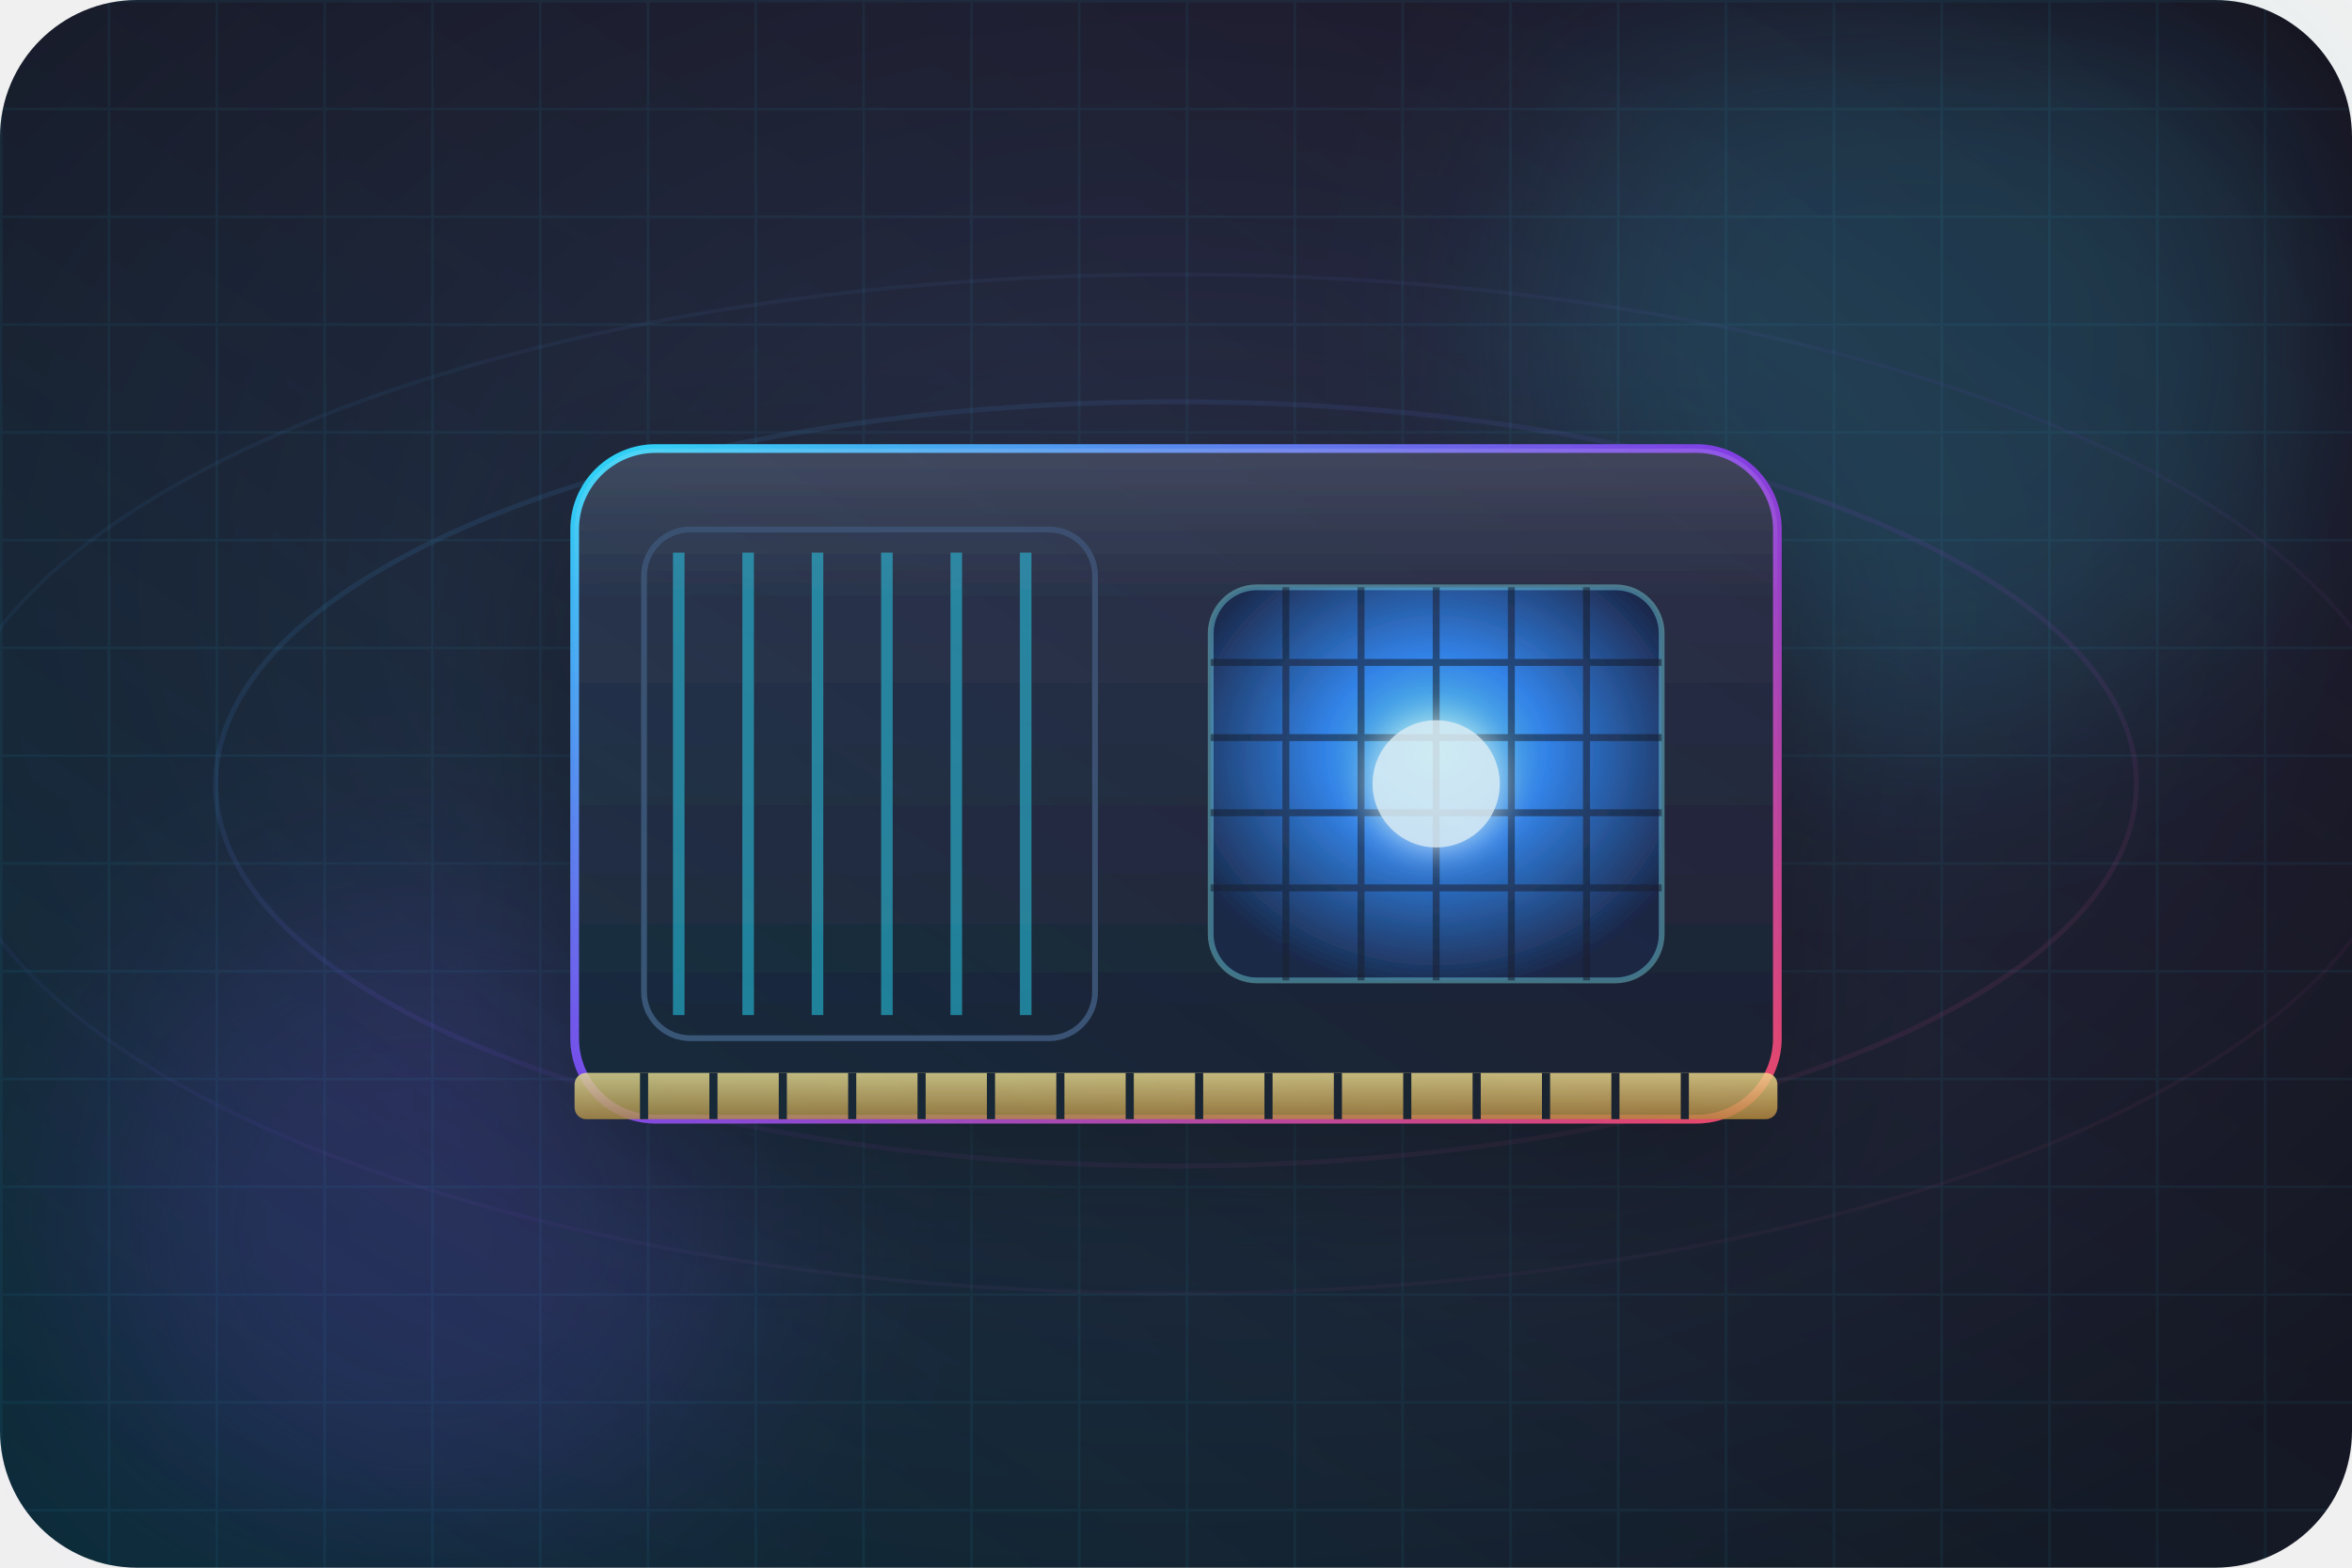
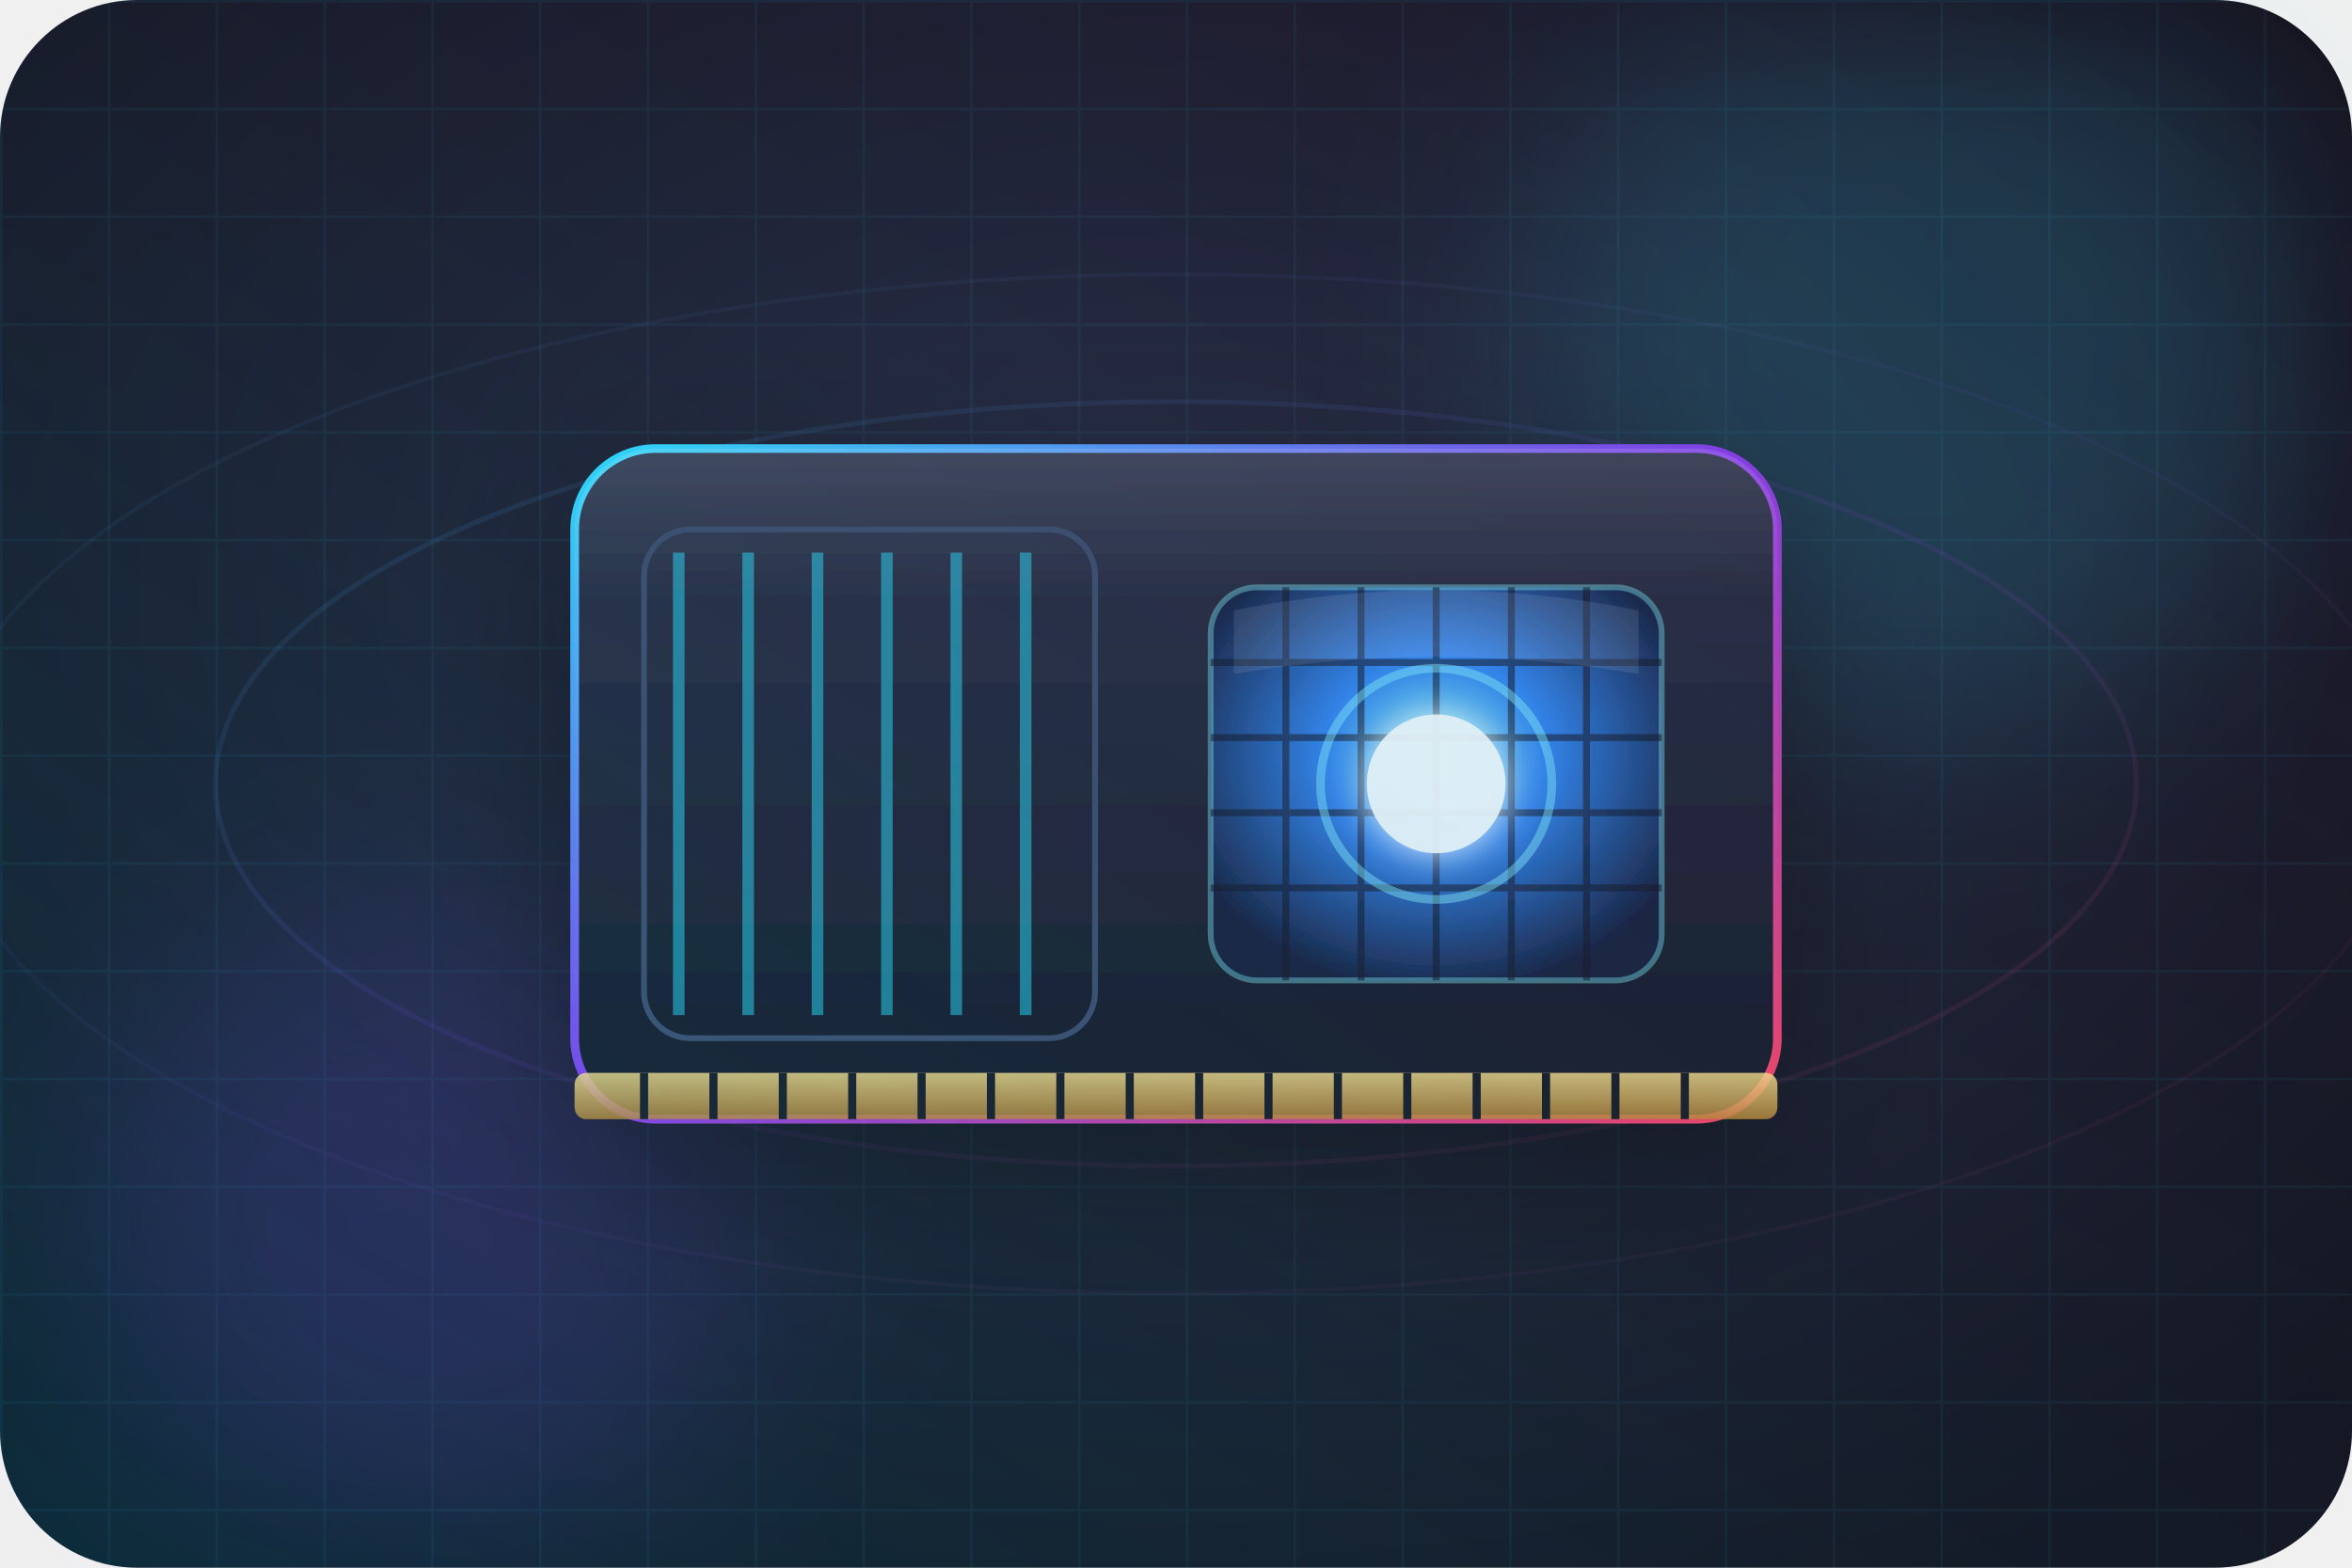
<svg xmlns="http://www.w3.org/2000/svg" viewBox="0 0 480 320" fill="none">
  <defs>
    <linearGradient id="brand" x1="0%" y1="0%" x2="100%" y2="100%">
      <stop offset="0%" stop-color="#22e0ff" />
      <stop offset="48%" stop-color="#7c3aed" />
      <stop offset="100%" stop-color="#f43f5e" />
    </linearGradient>
    <linearGradient id="brandSoft" x1="0%" y1="100%" x2="100%" y2="0%">
      <stop offset="0%" stop-color="#22e0ff" stop-opacity="0.16" />
      <stop offset="100%" stop-color="#f43f5e" stop-opacity="0.05" />
    </linearGradient>
    <radialGradient id="spot" cx="50%" cy="38%" r="70%">
      <stop offset="0%" stop-color="#1b2740" />
      <stop offset="100%" stop-color="#070b15" />
    </radialGradient>
    <linearGradient id="glass" x1="0%" y1="0%" x2="0%" y2="100%">
      <stop offset="0%" stop-color="#ffffff" stop-opacity="0.14" />
      <stop offset="22%" stop-color="#ffffff" stop-opacity="0.04" />
      <stop offset="100%" stop-color="#ffffff" stop-opacity="0" />
    </linearGradient>
    <linearGradient id="pcb" x1="0%" y1="0%" x2="0%" y2="100%">
      <stop offset="0%" stop-color="#16233c" />
      <stop offset="100%" stop-color="#0a1322" />
    </linearGradient>
    <radialGradient id="core" cx="50%" cy="42%" r="62%">
      <stop offset="0%" stop-color="#5eeaff" />
      <stop offset="40%" stop-color="#2a8cff" />
      <stop offset="100%" stop-color="#0b1b3a" />
    </radialGradient>
    <linearGradient id="gold" x1="0%" y1="0%" x2="0%" y2="100%">
      <stop offset="0%" stop-color="#fde68a" />
      <stop offset="100%" stop-color="#b8862f" />
    </linearGradient>
    <linearGradient id="emerald" x1="0%" y1="0%" x2="100%" y2="0%">
      <stop offset="0%" stop-color="#34d399" />
      <stop offset="100%" stop-color="#10b981" />
    </linearGradient>
    <filter id="glow" x="-60%" y="-60%" width="220%" height="220%">
      <feGaussianBlur stdDeviation="3.2" result="b" />
      <feMerge>
        <feMergeNode in="b" />
        <feMergeNode in="SourceGraphic" />
      </feMerge>
    </filter>
    <filter id="bloom" x="-120%" y="-120%" width="340%" height="340%">
      <feGaussianBlur stdDeviation="22" />
    </filter>
    <filter id="cardShadow" x="-30%" y="-30%" width="160%" height="160%">
      <feDropShadow dx="0" dy="10" stdDeviation="14" flood-color="#000000" flood-opacity="0.45" />
    </filter>
    <pattern id="grid" width="22" height="22" patternUnits="userSpaceOnUse">
      <path d="M22 0H0V22" fill="none" stroke="#22e0ff" stroke-opacity="0.06" stroke-width="1" />
    </pattern>
  </defs>
  <rect width="480" height="320" rx="28" fill="url(#spot)" />
  <rect width="480" height="320" rx="28" fill="url(#grid)" />
  <circle cx="392" cy="70" r="80" fill="#22e0ff" filter="url(#bloom)" opacity="0.16" />
  <circle cx="86" cy="250" r="66" fill="#7c3aed" filter="url(#bloom)" opacity="0.18" />
  <g opacity="0.5" stroke="url(#brand)" fill="none">
    <ellipse cx="240" cy="160" rx="196" ry="78" stroke-width="1" opacity="0.22" />
    <ellipse cx="240" cy="160" rx="252" ry="104" stroke-width="0.75" opacity="0.12" />
  </g>
  <g transform="translate(240,160) scale(1.18)" filter="url(#cardShadow)">
    <rect x="-104" y="-58" width="208" height="116" rx="14" fill="url(#pcb)" stroke="url(#brand)" stroke-width="1.5" />
    <rect x="-104" y="-58" width="208" height="116" rx="14" fill="url(#glass)" />
    <g stroke="#22e0ff" stroke-opacity="0.5" stroke-width="2">
      <path d="M-86,-40 V40 M-74,-40 V40 M-62,-40 V40 M-50,-40 V40 M-38,-40 V40 M-26,-40 V40" />
    </g>
    <rect x="-92" y="-44" width="78" height="88" rx="8" fill="none" stroke="#334a6b" stroke-width="1" />
    <rect x="6" y="-34" width="78" height="68" rx="8" fill="#0a1322" />
    <rect x="6" y="-34" width="78" height="68" rx="8" fill="url(#core)" opacity="0.92" />
    <rect x="6" y="-34" width="78" height="68" rx="8" fill="none" stroke="#7cf2ff" stroke-opacity="0.4" />
    <g stroke="#0a1322" stroke-opacity="0.55" stroke-width="1.2">
      <path d="M19,-34 V34 M32,-34 V34 M45,-34 V34 M58,-34 V34 M71,-34 V34 M6,-21 H84 M6,-8 H84 M6,5 H84 M6,18 H84" />
    </g>
-     <circle cx="45" cy="0" r="11" fill="#eafcff" opacity="0.85" filter="url(#glow)" />
+     <circle cx="45" cy="0" r="20" fill="none" stroke="#7cf2ff" stroke-opacity="0.45" stroke-width="1.5" />
+     <circle cx="45" cy="0" r="12" fill="#eafcff" opacity="0.95" filter="url(#glow)" />
+     <path d="M10,-30 Q45,-37 80,-30 L80,-19 Q45,-25 10,-19 Z" fill="#ffffff" opacity="0.10" />
    <rect x="-104" y="50" width="208" height="8" rx="2" fill="url(#gold)" opacity="0.8" />
    <g stroke="#0a1322" stroke-width="1.4">
      <path d="M-92,50 V58 M-80,50 V58 M-68,50 V58 M-56,50 V58 M-44,50 V58 M-32,50 V58 M-20,50 V58 M-8,50 V58 M4,50 V58 M16,50 V58 M28,50 V58 M40,50 V58 M52,50 V58 M64,50 V58 M76,50 V58 M88,50 V58" />
    </g>
  </g>
  <rect width="480" height="320" rx="28" fill="url(#brandSoft)" />
</svg>
